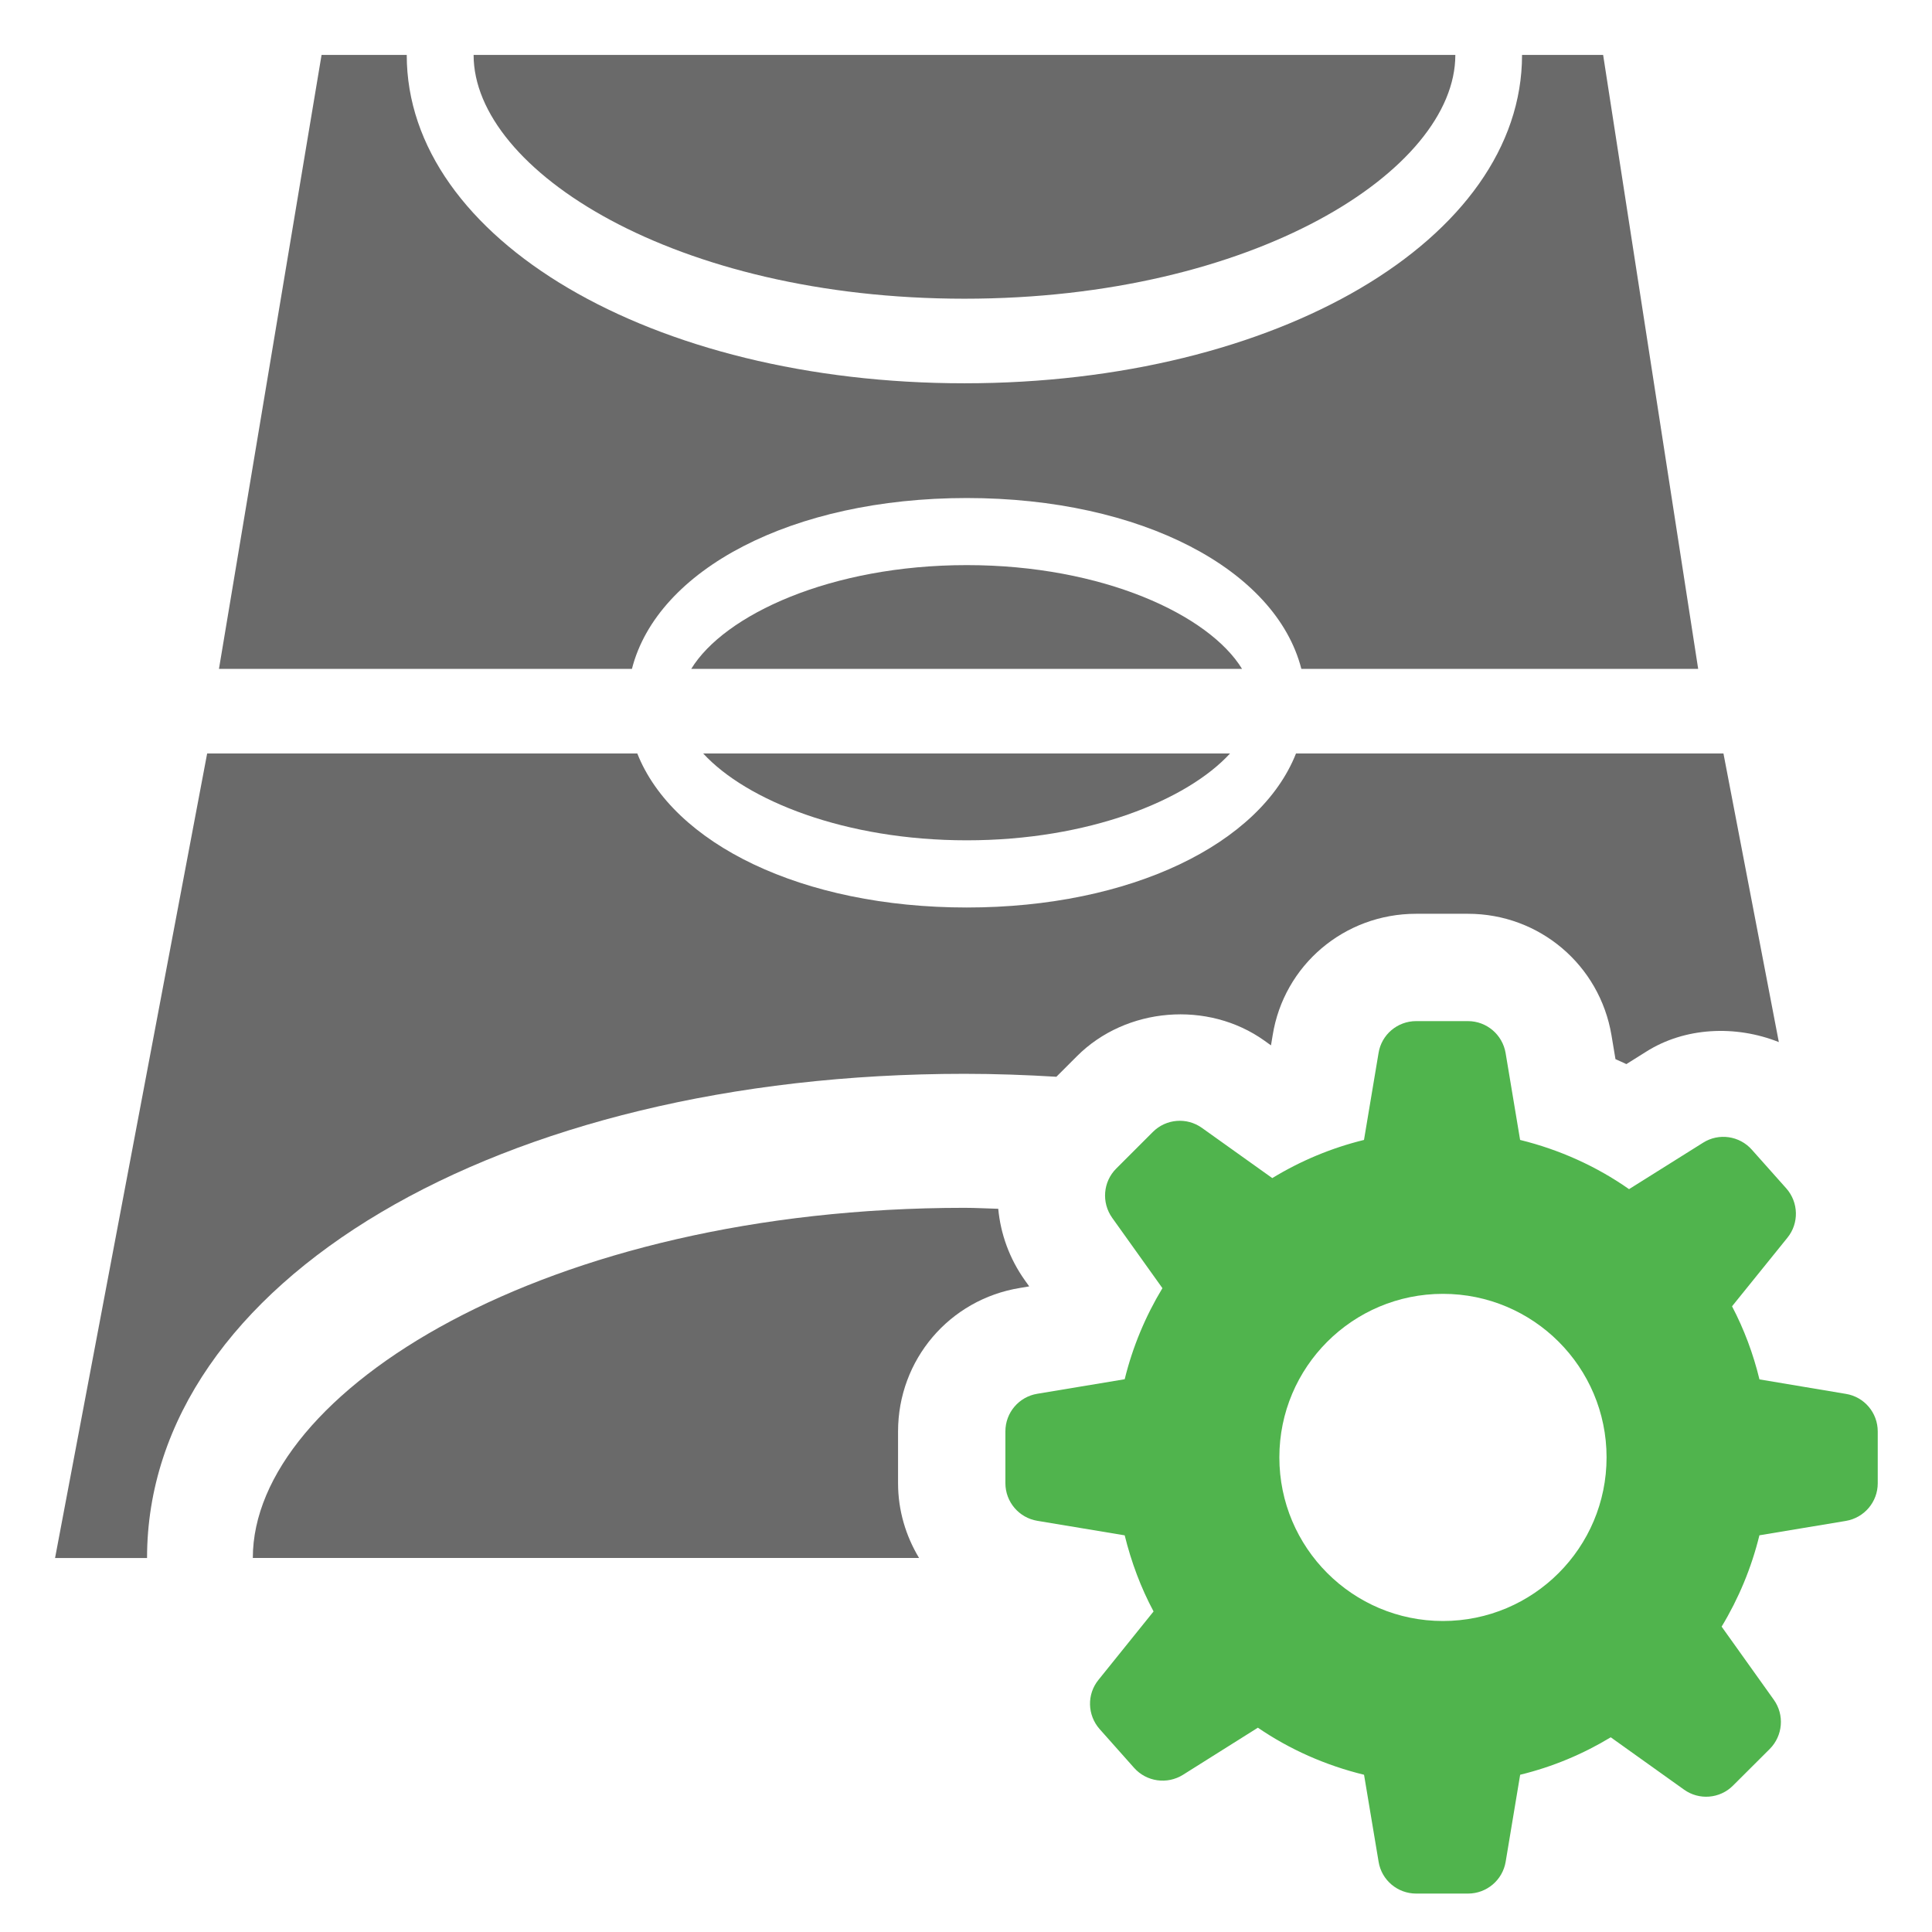
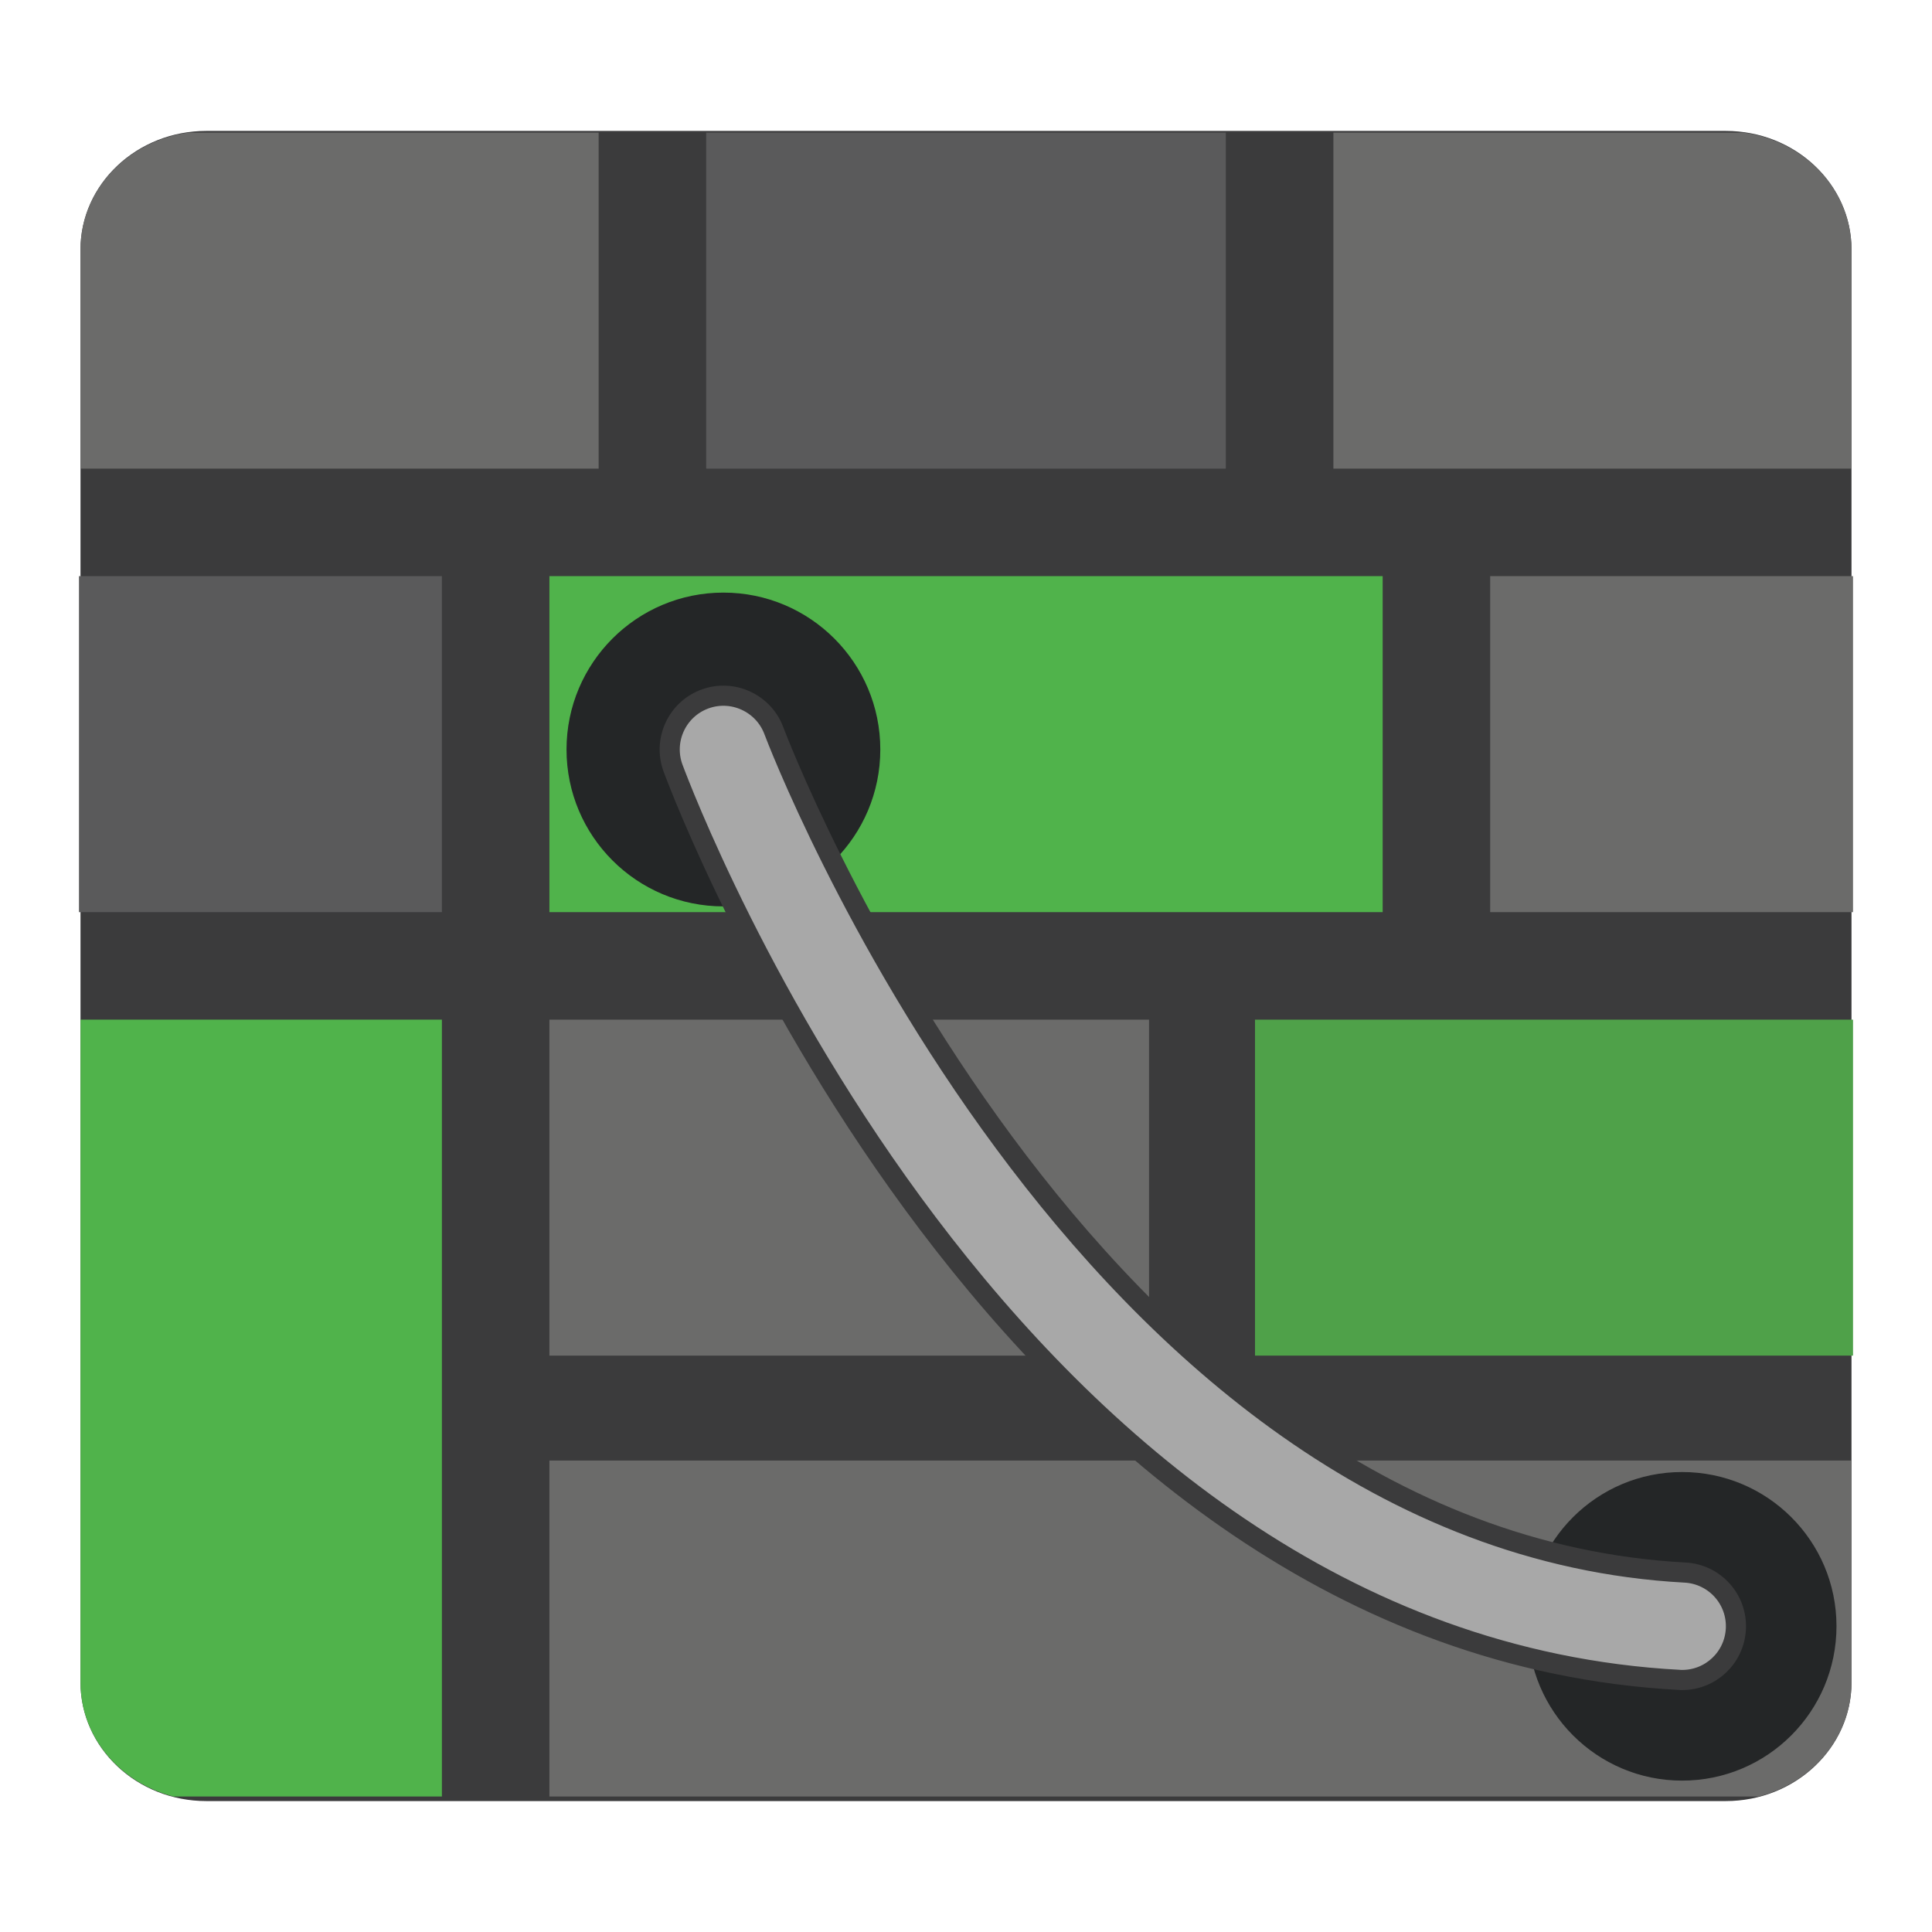
- <svg xmlns="http://www.w3.org/2000/svg" version="1.1" id="Layer_1" x="0px" y="0px" width="36px" height="36px" viewBox="13.49 0 36 36" enable-background="new 13.49 0 36 36" xml:space="preserve">
-   <path id="plus_12_" fill="#6A6A6A" d="M1730.626,833.451c-0.297,0-0.535-0.238-0.535-0.535v-5.23h-5.229  c-0.297,0-0.537-0.24-0.537-0.535v-3.461c0-0.297,0.24-0.535,0.537-0.535h5.229v-5.23c0-0.299,0.238-0.537,0.535-0.537h3.461  c0.296,0,0.536,0.238,0.536,0.537v5.23h5.229c0.297,0,0.537,0.238,0.537,0.535v3.461c0,0.295-0.24,0.535-0.537,0.535h-5.229v5.23  c0,0.297-0.24,0.535-0.536,0.535H1730.626z" />
-   <path fill="none" d="M43.88,16.362c0.338-0.578,0.601-1.309,0.79-2.191s0.285-1.92,0.285-3.115c0-0.166-0.006-0.338-0.015-0.51  c-0.009-0.172-0.015-0.337-0.015-0.496l-6.934,5.208c0.22,0.695,0.509,1.257,0.86,1.692h3.324c0.381,0,0.739,0.09,1.063,0.241  C43.471,16.958,43.688,16.69,43.88,16.362z" />
-   <path fill="none" d="M44.442,6.839C44.11,5.863,43.67,5.14,43.125,4.671s-1.189-0.703-1.93-0.703c-0.53,0-1.023,0.141-1.48,0.422  c-0.455,0.281-0.852,0.712-1.189,1.295c-0.335,0.582-0.601,1.312-0.796,2.19c-0.195,0.878-0.291,1.918-0.291,3.122  c0,0.197,0,0.381,0,0.555c0,0.172,0.009,0.348,0.029,0.525L44.442,6.839z" />
+ <svg xmlns="http://www.w3.org/2000/svg" version="1.1" id="Layer_1" x="0px" y="0px" width="48px" height="48px" viewBox="0 0 48 48" enable-background="new 0 0 48 48" xml:space="preserve">
  <g>
-     <path fill="#6A6A6A" d="M31.504,10.53c-2.534,0-4.519,0.927-5.134,1.934h10.264C36.018,11.457,34.038,10.53,31.504,10.53z" />
-     <path fill="#6A6A6A" d="M31.461,5.566c5.391,0,9.147-2.394,9.147-4.541V1.023H22.315v0.002C22.315,3.173,26.069,5.566,31.461,5.566   z" />
-     <path fill="#6A6A6A" d="M36.41,14.04h-9.817c0.806,0.876,2.643,1.618,4.911,1.618C33.769,15.658,35.605,14.917,36.41,14.04z" />
-     <path fill="#6A6A6A" d="M30.224,26.673c0-1.335,0.956-2.46,2.272-2.674l0.172-0.029l-0.083-0.116   c-0.288-0.406-0.451-0.866-0.494-1.33c-0.21-0.005-0.416-0.018-0.63-0.018c-7.814,0-13.26,3.437-13.26,6.524h12.414   c-0.246-0.409-0.391-0.884-0.391-1.392V26.673z" />
-     <path fill="#6A6A6A" d="M31.504,9.28c3.251,0,5.761,1.333,6.235,3.184h7.394L43.362,1.023h-1.511v0.002   c0,3.43-4.562,6.117-10.391,6.117c-5.826,0-10.391-2.687-10.391-6.117V1.023h-1.587L17.57,12.464h7.695   C25.737,10.613,28.249,9.28,31.504,9.28z" />
-     <path fill="#6A6A6A" d="M37.052,19.392l0.121,0.087l0.031-0.187c0.208-1.305,1.333-2.265,2.673-2.265h0.966   c1.33,0,2.455,0.953,2.675,2.265l0.074,0.444c0.068,0.029,0.136,0.061,0.203,0.092l0.365-0.229c0.723-0.46,1.671-0.502,2.476-0.181   l-1.032-5.378h-7.965c-0.664,1.684-3.074,2.87-6.135,2.87c-3.067,0-5.473-1.186-6.139-2.87H17.35l-2.834,14.991h1.714   c0-5.146,6.547-9.022,15.231-9.022c0.582,0,1.152,0.021,1.713,0.055l0.384-0.384C34.473,18.765,35.998,18.639,37.052,19.392z" />
+     <g>
+       <path id="SVGID_1_" fill="#3B3B3C" d="M46,41.798c0,1.628-1.398,2.949-3.124,2.949H5.125C3.4,44.747,2,43.426,2,41.798V6.201    c0-1.628,1.4-2.948,3.125-2.948h37.751c1.726,0,3.124,1.32,3.124,2.948V41.798z" />
+     </g>
+     <g>
+       <path fill="#6B6B6A" d="M46,41.798v-5.511H13.65v8.347h30.04C45.018,44.295,46,43.159,46,41.798z" />
+     </g>
+     <rect x="13.65" y="14.314" fill="#50B34B" width="20.702" height="8.348" />
+     <rect x="31.18" y="25.333" fill="#4FA149" width="14.858" height="8.347" />
+     <rect x="37.023" y="14.314" fill="#6B6B6A" width="9.015" height="8.348" />
+     <rect x="17.545" y="3.295" fill="#5A5A5B" width="12.91" height="8.348" />
+     <rect x="1.962" y="14.314" fill="#5A5A5B" width="9.017" height="8.348" />
+     <rect x="13.65" y="25.333" fill="#6B6B6A" width="14.898" height="8.347" />
+     <circle fill="#242627" cx="17.973" cy="18.621" r="3.898" />
+     <path fill="#242627" d="M45.627,40.402c0,2.119-1.717,3.837-3.836,3.837c-2.116,0-3.832-1.718-3.832-3.837   c0-2.117,1.716-3.83,3.832-3.83C43.91,36.572,45.627,38.285,45.627,40.402z" />
+     <path fill="#A8A8A8" stroke="#3B3B3C" stroke-width="0.5" stroke-miterlimit="10" d="M41.793,41.739c-0.021,0-0.049,0-0.072-0.003   c-16.766-0.902-24.667-21.764-24.999-22.651c-0.256-0.692,0.097-1.461,0.788-1.717c0.686-0.256,1.461,0.097,1.717,0.788   c0.075,0.201,7.628,20.104,22.636,20.914c0.738,0.039,1.304,0.666,1.264,1.406C43.088,41.188,42.5,41.739,41.793,41.739z" />
+     <g>
+       <path fill="#6B6B6A" d="M43.318,3.295h-10.19v8.348H46V6.201C46,4.716,44.832,3.499,43.318,3.295z" />
+     </g>
+     <g>
+       <path fill="#6B6B6A" d="M14.873,3.295H4.684C3.17,3.499,2,4.716,2,6.201v5.442h12.873V3.295z" />
+     </g>
+     <g>
+       <path fill="#50B34B" d="M10.979,25.333H2v16.465c0,1.361,0.984,2.497,2.313,2.836h6.666V25.333z" />
+     </g>
  </g>
-   <path id="settings_2_" fill="#50B44D" d="M47.886,25.973l-1.611-0.27c-0.116-0.479-0.288-0.937-0.511-1.362l1.032-1.278  c0.219-0.27,0.209-0.659-0.021-0.919l-0.642-0.721c-0.23-0.26-0.616-0.316-0.909-0.13l-1.379,0.865  c-0.605-0.424-1.291-0.735-2.03-0.917l-0.27-1.618c-0.058-0.344-0.354-0.596-0.702-0.596h-0.966c-0.348,0-0.646,0.252-0.7,0.596  l-0.271,1.618c-0.612,0.15-1.185,0.392-1.709,0.711l-1.31-0.935c-0.282-0.202-0.669-0.171-0.915,0.075l-0.682,0.682  c-0.248,0.246-0.277,0.635-0.077,0.917l0.937,1.312c-0.314,0.52-0.554,1.09-0.703,1.697l-1.629,0.271  c-0.342,0.056-0.594,0.352-0.594,0.7v0.966c0,0.348,0.252,0.644,0.594,0.701l1.629,0.271c0.123,0.498,0.301,0.976,0.538,1.418  L33.96,31.3c-0.221,0.27-0.21,0.659,0.021,0.92l0.641,0.721c0.231,0.26,0.616,0.314,0.911,0.13l1.396-0.878  c0.592,0.405,1.261,0.702,1.978,0.877l0.271,1.62c0.055,0.343,0.353,0.594,0.7,0.594h0.966c0.348,0,0.645-0.251,0.702-0.594  l0.27-1.62c0.604-0.147,1.17-0.385,1.688-0.698l1.364,0.974c0.281,0.203,0.671,0.172,0.916-0.076l0.683-0.681  c0.244-0.246,0.278-0.633,0.075-0.917L45.57,30.31c0.315-0.521,0.555-1.093,0.704-1.702l1.611-0.268  c0.343-0.058,0.594-0.354,0.594-0.701v-0.966C48.479,26.325,48.229,26.029,47.886,25.973z M40.377,30.205  c-1.684,0-3.048-1.366-3.048-3.049s1.364-3.047,3.048-3.047c1.685,0,3.049,1.364,3.049,3.047S42.062,30.205,40.377,30.205z" />
</svg>
